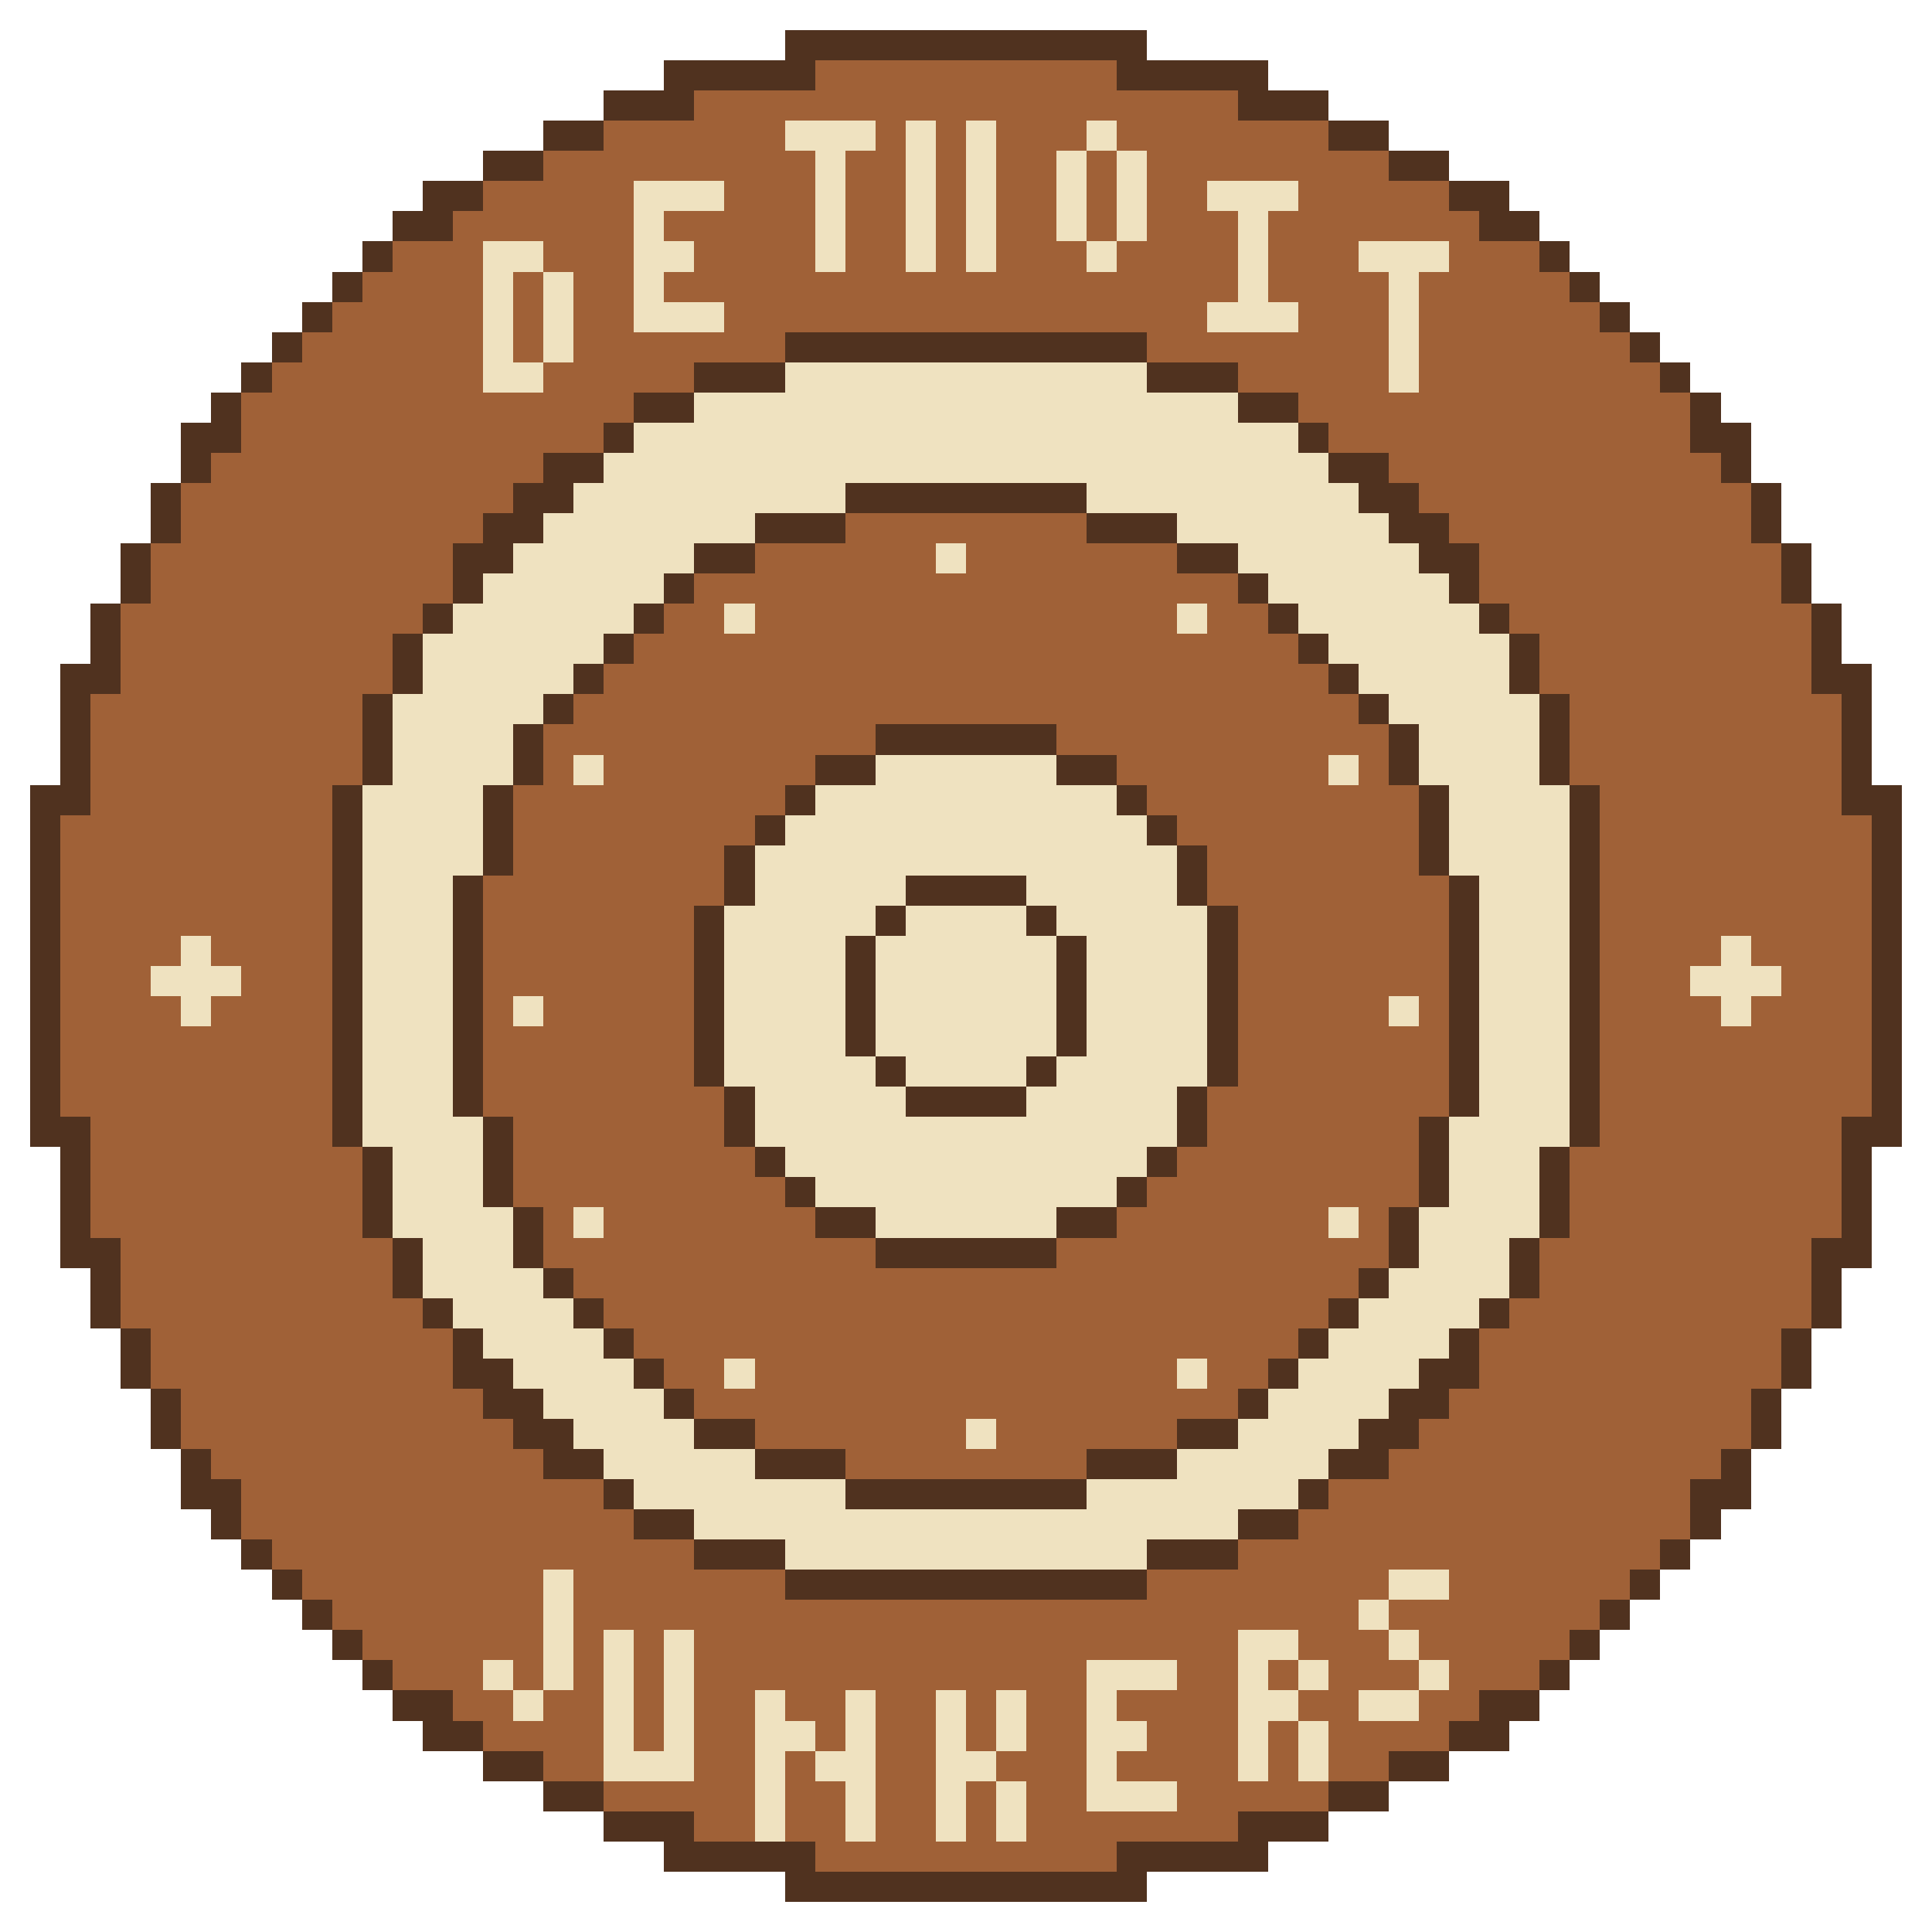
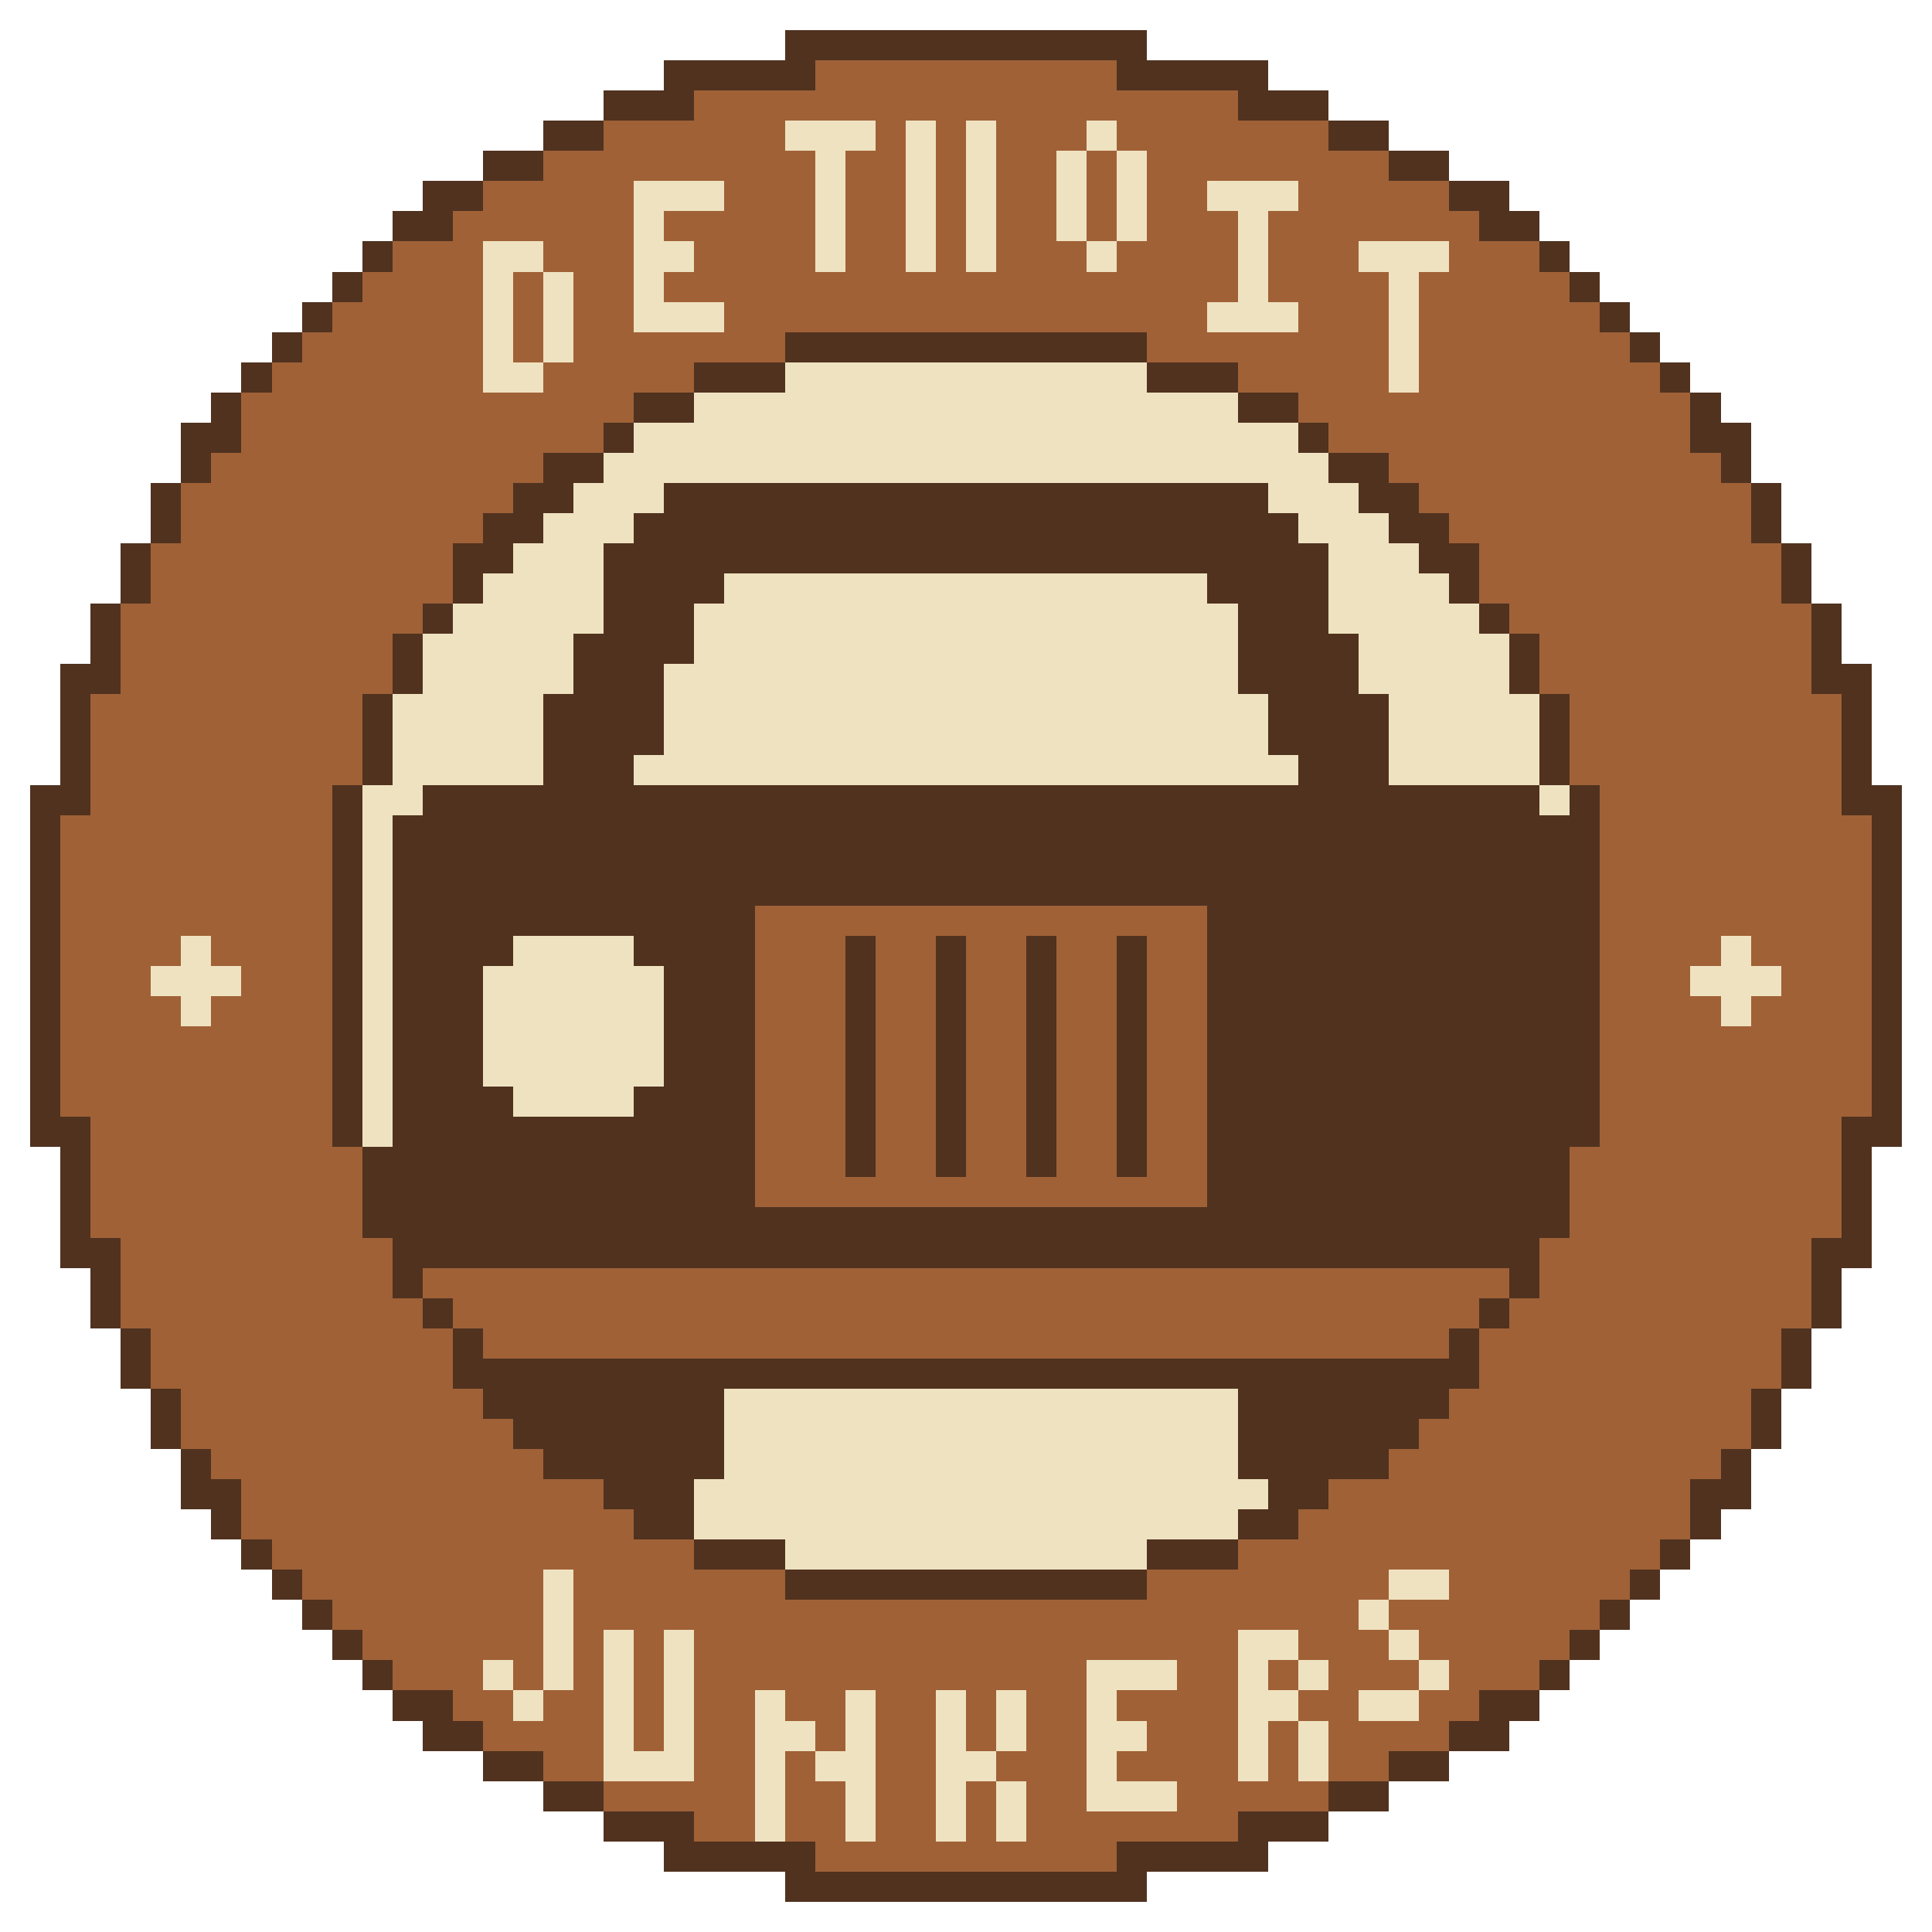
<svg xmlns="http://www.w3.org/2000/svg" viewBox="0 0 64 64" width="512" height="512" shape-rendering="crispEdges">
  <g id="logo-DET-retro">
-     <path fill="#50321f" d="M3 21h1v1h-1zM13 21h1v1h-1zM20 21h1v1h-1zM43 21h1v1h-1zM50 21h1v1h-1zM60 21h1v1h-1zM5 17h1v1h-1zM16 17h2v1h-2zM25 17h3v1h-3zM36 17h3v1h-3zM46 17h2v1h-2zM58 17h1v1h-1zM16 58h2v1h-2zM46 58h2v1h-2zM1 32h1v1h-1zM11 32h1v1h-1zM15 32h1v1h-1zM23 32h1v1h-1zM28 32h1v1h-1zM35 32h1v1h-1zM40 32h1v1h-1zM48 32h1v1h-1zM52 32h1v1h-1zM62 32h1v1h-1zM4 45h1v1h-1zM15 45h2v1h-2zM21 45h1v1h-1zM42 45h1v1h-1zM47 45h2v1h-2zM59 45h1v1h-1zM2 41h2v1h-2zM13 41h1v1h-1zM17 41h1v1h-1zM29 41h6v1h-6zM46 41h1v1h-1zM50 41h1v1h-1zM60 41h2v1h-2zM4 18h1v1h-1zM15 18h2v1h-2zM23 18h2v1h-2zM39 18h2v1h-2zM47 18h2v1h-2zM59 18h1v1h-1zM6 14h2v1h-2zM20 14h1v1h-1zM43 14h1v1h-1zM56 14h2v1h-2zM6 15h1v1h-1zM18 15h2v1h-2zM44 15h2v1h-2zM57 15h1v1h-1zM6 48h1v1h-1zM18 48h2v1h-2zM25 48h3v1h-3zM36 48h3v1h-3zM44 48h2v1h-2zM57 48h1v1h-1zM3 42h1v1h-1zM13 42h1v1h-1zM18 42h1v1h-1zM45 42h1v1h-1zM50 42h1v1h-1zM60 42h1v1h-1zM2 38h1v1h-1zM12 38h1v1h-1zM16 38h1v1h-1zM25 38h1v1h-1zM38 38h1v1h-1zM47 38h1v1h-1zM51 38h1v1h-1zM61 38h1v1h-1zM20 3h3v1h-3zM41 3h3v1h-3zM8 51h1v1h-1zM23 51h3v1h-3zM38 51h3v1h-3zM55 51h1v1h-1zM5 16h1v1h-1zM17 16h2v1h-2zM28 16h8v1h-8zM45 16h2v1h-2zM58 16h1v1h-1zM1 34h1v1h-1zM11 34h1v1h-1zM15 34h1v1h-1zM23 34h1v1h-1zM28 34h1v1h-1zM35 34h1v1h-1zM40 34h1v1h-1zM48 34h1v1h-1zM52 34h1v1h-1zM62 34h1v1h-1zM5 47h1v1h-1zM17 47h2v1h-2zM23 47h2v1h-2zM39 47h2v1h-2zM45 47h2v1h-2zM58 47h1v1h-1zM8 12h1v1h-1zM23 12h3v1h-3zM38 12h3v1h-3zM55 12h1v1h-1zM12 8h1v1h-1zM51 8h1v1h-1zM1 28h1v1h-1zM11 28h1v1h-1zM16 28h1v1h-1zM24 28h1v1h-1zM39 28h1v1h-1zM47 28h1v1h-1zM52 28h1v1h-1zM62 28h1v1h-1zM2 24h1v1h-1zM12 24h1v1h-1zM17 24h1v1h-1zM29 24h6v1h-6zM46 24h1v1h-1zM51 24h1v1h-1zM61 24h1v1h-1zM7 13h1v1h-1zM21 13h2v1h-2zM41 13h2v1h-2zM56 13h1v1h-1zM11 9h1v1h-1zM52 9h1v1h-1zM2 25h1v1h-1zM12 25h1v1h-1zM17 25h1v1h-1zM27 25h2v1h-2zM35 25h2v1h-2zM46 25h1v1h-1zM51 25h1v1h-1zM61 25h1v1h-1zM2 22h2v1h-2zM13 22h1v1h-1zM19 22h1v1h-1zM44 22h1v1h-1zM50 22h1v1h-1zM60 22h2v1h-2zM14 57h2v1h-2zM48 57h2v1h-2zM1 30h1v1h-1zM11 30h1v1h-1zM15 30h1v1h-1zM23 30h1v1h-1zM29 30h1v1h-1zM34 30h1v1h-1zM40 30h1v1h-1zM48 30h1v1h-1zM52 30h1v1h-1zM62 30h1v1h-1zM18 4h2v1h-2zM44 4h2v1h-2zM11 54h1v1h-1zM52 54h1v1h-1zM4 19h1v1h-1zM15 19h1v1h-1zM22 19h1v1h-1zM41 19h1v1h-1zM48 19h1v1h-1zM59 19h1v1h-1zM9 11h1v1h-1zM26 11h12v1h-12zM54 11h1v1h-1zM1 31h1v1h-1zM11 31h1v1h-1zM15 31h1v1h-1zM23 31h1v1h-1zM28 31h1v1h-1zM35 31h1v1h-1zM40 31h1v1h-1zM48 31h1v1h-1zM52 31h1v1h-1zM62 31h1v1h-1zM1 27h1v1h-1zM11 27h1v1h-1zM16 27h1v1h-1zM25 27h1v1h-1zM38 27h1v1h-1zM47 27h1v1h-1zM52 27h1v1h-1zM62 27h1v1h-1zM16 5h2v1h-2zM46 5h2v1h-2zM12 55h1v1h-1zM51 55h1v1h-1zM20 60h3v1h-3zM41 60h3v1h-3zM1 37h2v1h-2zM11 37h1v1h-1zM16 37h1v1h-1zM24 37h1v1h-1zM39 37h1v1h-1zM47 37h1v1h-1zM52 37h1v1h-1zM61 37h2v1h-2zM13 7h2v1h-2zM49 7h2v1h-2zM22 61h5v1h-5zM37 61h5v1h-5zM4 44h1v1h-1zM15 44h1v1h-1zM20 44h1v1h-1zM43 44h1v1h-1zM48 44h1v1h-1zM59 44h1v1h-1zM1 35h1v1h-1zM11 35h1v1h-1zM15 35h1v1h-1zM23 35h1v1h-1zM29 35h1v1h-1zM34 35h1v1h-1zM40 35h1v1h-1zM48 35h1v1h-1zM52 35h1v1h-1zM62 35h1v1h-1zM2 40h1v1h-1zM12 40h1v1h-1zM17 40h1v1h-1zM27 40h2v1h-2zM35 40h2v1h-2zM46 40h1v1h-1zM51 40h1v1h-1zM61 40h1v1h-1zM14 6h2v1h-2zM48 6h2v1h-2zM7 50h1v1h-1zM21 50h2v1h-2zM41 50h2v1h-2zM56 50h1v1h-1zM26 1h12v1h-12zM10 53h1v1h-1zM53 53h1v1h-1zM1 29h1v1h-1zM11 29h1v1h-1zM15 29h1v1h-1zM24 29h1v1h-1zM30 29h4v1h-4zM39 29h1v1h-1zM48 29h1v1h-1zM52 29h1v1h-1zM62 29h1v1h-1zM22 2h5v1h-5zM37 2h5v1h-5zM5 46h1v1h-1zM16 46h2v1h-2zM22 46h1v1h-1zM41 46h1v1h-1zM46 46h2v1h-2zM58 46h1v1h-1zM3 43h1v1h-1zM14 43h1v1h-1zM19 43h1v1h-1zM44 43h1v1h-1zM49 43h1v1h-1zM60 43h1v1h-1zM18 59h2v1h-2zM44 59h2v1h-2zM3 20h1v1h-1zM14 20h1v1h-1zM21 20h1v1h-1zM42 20h1v1h-1zM49 20h1v1h-1zM60 20h1v1h-1zM13 56h2v1h-2zM49 56h2v1h-2zM1 36h1v1h-1zM11 36h1v1h-1zM15 36h1v1h-1zM24 36h1v1h-1zM30 36h4v1h-4zM39 36h1v1h-1zM48 36h1v1h-1zM52 36h1v1h-1zM62 36h1v1h-1zM1 33h1v1h-1zM11 33h1v1h-1zM15 33h1v1h-1zM23 33h1v1h-1zM28 33h1v1h-1zM35 33h1v1h-1zM40 33h1v1h-1zM48 33h1v1h-1zM52 33h1v1h-1zM62 33h1v1h-1zM2 39h1v1h-1zM12 39h1v1h-1zM16 39h1v1h-1zM26 39h1v1h-1zM37 39h1v1h-1zM47 39h1v1h-1zM51 39h1v1h-1zM61 39h1v1h-1zM6 49h2v1h-2zM20 49h1v1h-1zM28 49h8v1h-8zM43 49h1v1h-1zM56 49h2v1h-2zM10 10h1v1h-1zM53 10h1v1h-1zM9 52h1v1h-1zM26 52h12v1h-12zM54 52h1v1h-1zM1 26h2v1h-2zM11 26h1v1h-1zM16 26h1v1h-1zM26 26h1v1h-1zM37 26h1v1h-1zM47 26h1v1h-1zM52 26h1v1h-1zM61 26h2v1h-2zM2 23h1v1h-1zM12 23h1v1h-1zM18 23h1v1h-1zM45 23h1v1h-1zM51 23h1v1h-1zM61 23h1v1h-1zM26 62h12v1h-12z" />
-     <path fill="#a06137" d="M4 21h9v1h-9zM21 21h22v1h-22zM51 21h9v1h-9zM6 17h10v1h-10zM28 17h8v1h-8zM48 17h10v1h-10zM18 58h2v1h-2zM23 58h2v1h-2zM26 58h1v1h-1zM29 58h2v1h-2zM33 58h3v1h-3zM37 58h4v1h-4zM42 58h1v1h-1zM44 58h2v1h-2zM2 32h3v1h-3zM8 32h3v1h-3zM16 32h7v1h-7zM41 32h7v1h-7zM53 32h3v1h-3zM59 32h3v1h-3zM5 45h10v1h-10zM22 45h2v1h-2zM25 45h14v1h-14zM40 45h2v1h-2zM49 45h10v1h-10zM4 41h9v1h-9zM18 41h11v1h-11zM35 41h11v1h-11zM51 41h9v1h-9zM5 18h10v1h-10zM25 18h6v1h-6zM32 18h7v1h-7zM49 18h10v1h-10zM8 14h12v1h-12zM44 14h12v1h-12zM7 15h11v1h-11zM46 15h11v1h-11zM7 48h11v1h-11zM28 48h8v1h-8zM46 48h11v1h-11zM4 42h9v1h-9zM19 42h26v1h-26zM51 42h9v1h-9zM3 38h9v1h-9zM17 38h8v1h-8zM39 38h8v1h-8zM52 38h9v1h-9zM23 3h18v1h-18zM9 51h14v1h-14zM41 51h14v1h-14zM6 16h11v1h-11zM47 16h11v1h-11zM2 34h9v1h-9zM16 34h7v1h-7zM41 34h7v1h-7zM53 34h9v1h-9zM6 47h11v1h-11zM25 47h7v1h-7zM33 47h6v1h-6zM47 47h11v1h-11zM9 12h7v1h-7zM18 12h5v1h-5zM41 12h5v1h-5zM47 12h8v1h-8zM13 8h3v1h-3zM18 8h3v1h-3zM23 8h4v1h-4zM28 8h2v1h-2zM31 8h1v1h-1zM33 8h3v1h-3zM37 8h4v1h-4zM42 8h3v1h-3zM48 8h3v1h-3zM2 28h9v1h-9zM17 28h7v1h-7zM40 28h7v1h-7zM53 28h9v1h-9zM3 24h9v1h-9zM18 24h11v1h-11zM35 24h11v1h-11zM52 24h9v1h-9zM8 13h13v1h-13zM43 13h13v1h-13zM12 9h4v1h-4zM17 9h1v1h-1zM19 9h2v1h-2zM22 9h19v1h-19zM42 9h4v1h-4zM47 9h5v1h-5zM3 25h9v1h-9zM18 25h1v1h-1zM20 25h7v1h-7zM37 25h7v1h-7zM45 25h1v1h-1zM52 25h9v1h-9zM4 22h9v1h-9zM20 22h24v1h-24zM51 22h9v1h-9zM16 57h4v1h-4zM21 57h1v1h-1zM23 57h2v1h-2zM27 57h1v1h-1zM29 57h2v1h-2zM32 57h1v1h-1zM34 57h2v1h-2zM38 57h3v1h-3zM42 57h1v1h-1zM44 57h4v1h-4zM2 30h9v1h-9zM16 30h7v1h-7zM41 30h7v1h-7zM53 30h9v1h-9zM20 4h6v1h-6zM29 4h1v1h-1zM31 4h1v1h-1zM33 4h3v1h-3zM37 4h7v1h-7zM12 54h6v1h-6zM19 54h1v1h-1zM21 54h1v1h-1zM23 54h18v1h-18zM43 54h3v1h-3zM47 54h5v1h-5zM5 19h10v1h-10zM23 19h18v1h-18zM49 19h10v1h-10zM10 11h6v1h-6zM17 11h1v1h-1zM19 11h7v1h-7zM38 11h8v1h-8zM47 11h7v1h-7zM2 31h4v1h-4zM7 31h4v1h-4zM16 31h7v1h-7zM41 31h7v1h-7zM53 31h4v1h-4zM58 31h4v1h-4zM2 27h9v1h-9zM17 27h8v1h-8zM39 27h8v1h-8zM53 27h9v1h-9zM18 5h9v1h-9zM28 5h2v1h-2zM31 5h1v1h-1zM33 5h2v1h-2zM36 5h1v1h-1zM38 5h8v1h-8zM13 55h3v1h-3zM17 55h1v1h-1zM19 55h1v1h-1zM21 55h1v1h-1zM23 55h13v1h-13zM39 55h2v1h-2zM42 55h1v1h-1zM44 55h3v1h-3zM48 55h3v1h-3zM23 60h2v1h-2zM26 60h2v1h-2zM29 60h2v1h-2zM32 60h1v1h-1zM34 60h7v1h-7zM3 37h8v1h-8zM17 37h7v1h-7zM40 37h7v1h-7zM53 37h8v1h-8zM15 7h6v1h-6zM22 7h5v1h-5zM28 7h2v1h-2zM31 7h1v1h-1zM33 7h2v1h-2zM36 7h1v1h-1zM38 7h3v1h-3zM42 7h7v1h-7zM27 61h10v1h-10zM5 44h10v1h-10zM21 44h22v1h-22zM49 44h10v1h-10zM2 35h9v1h-9zM16 35h7v1h-7zM41 35h7v1h-7zM53 35h9v1h-9zM3 40h9v1h-9zM18 40h1v1h-1zM20 40h7v1h-7zM37 40h7v1h-7zM45 40h1v1h-1zM52 40h9v1h-9zM16 6h5v1h-5zM24 6h3v1h-3zM28 6h2v1h-2zM31 6h1v1h-1zM33 6h2v1h-2zM36 6h1v1h-1zM38 6h2v1h-2zM43 6h5v1h-5zM8 50h13v1h-13zM43 50h13v1h-13zM11 53h7v1h-7zM19 53h26v1h-26zM46 53h7v1h-7zM2 29h9v1h-9zM16 29h8v1h-8zM40 29h8v1h-8zM53 29h9v1h-9zM27 2h10v1h-10zM6 46h10v1h-10zM23 46h18v1h-18zM48 46h10v1h-10zM4 43h10v1h-10zM20 43h24v1h-24zM50 43h10v1h-10zM20 59h5v1h-5zM26 59h2v1h-2zM29 59h2v1h-2zM32 59h1v1h-1zM34 59h2v1h-2zM39 59h5v1h-5zM4 20h10v1h-10zM22 20h2v1h-2zM25 20h14v1h-14zM40 20h2v1h-2zM50 20h10v1h-10zM15 56h2v1h-2zM18 56h2v1h-2zM21 56h1v1h-1zM23 56h2v1h-2zM26 56h2v1h-2zM29 56h2v1h-2zM32 56h1v1h-1zM34 56h2v1h-2zM37 56h4v1h-4zM43 56h2v1h-2zM47 56h2v1h-2zM2 36h9v1h-9zM16 36h8v1h-8zM40 36h8v1h-8zM53 36h9v1h-9zM2 33h4v1h-4zM7 33h4v1h-4zM16 33h1v1h-1zM18 33h5v1h-5zM41 33h5v1h-5zM47 33h1v1h-1zM53 33h4v1h-4zM58 33h4v1h-4zM3 39h9v1h-9zM17 39h9v1h-9zM38 39h9v1h-9zM52 39h9v1h-9zM8 49h12v1h-12zM44 49h12v1h-12zM11 10h5v1h-5zM17 10h1v1h-1zM19 10h2v1h-2zM24 10h16v1h-16zM43 10h3v1h-3zM47 10h6v1h-6zM10 52h8v1h-8zM19 52h7v1h-7zM38 52h8v1h-8zM48 52h6v1h-6zM3 26h8v1h-8zM17 26h9v1h-9zM38 26h9v1h-9zM53 26h8v1h-8zM3 23h9v1h-9zM19 23h26v1h-26zM52 23h9v1h-9z" />
-     <path fill="#efe2c0" d="M14 21h6v1h-6zM44 21h6v1h-6zM18 17h7v1h-7zM39 17h7v1h-7zM20 58h3v1h-3zM25 58h1v1h-1zM27 58h2v1h-2zM31 58h2v1h-2zM36 58h1v1h-1zM41 58h1v1h-1zM43 58h1v1h-1zM5 32h3v1h-3zM12 32h3v1h-3zM24 32h4v1h-4zM29 32h6v1h-6zM36 32h4v1h-4zM49 32h3v1h-3zM56 32h3v1h-3zM17 45h4v1h-4zM24 45h1v1h-1zM39 45h1v1h-1zM43 45h4v1h-4zM14 41h3v1h-3zM47 41h3v1h-3zM17 18h6v1h-6zM31 18h1v1h-1zM41 18h6v1h-6zM21 14h22v1h-22zM20 15h24v1h-24zM20 48h5v1h-5zM39 48h5v1h-5zM14 42h4v1h-4zM46 42h4v1h-4zM13 38h3v1h-3zM26 38h12v1h-12zM48 38h3v1h-3zM26 51h12v1h-12zM19 16h9v1h-9zM36 16h9v1h-9zM12 34h3v1h-3zM24 34h4v1h-4zM29 34h6v1h-6zM36 34h4v1h-4zM49 34h3v1h-3zM19 47h4v1h-4zM32 47h1v1h-1zM41 47h4v1h-4zM16 12h2v1h-2zM26 12h12v1h-12zM46 12h1v1h-1zM16 8h2v1h-2zM21 8h2v1h-2zM27 8h1v1h-1zM30 8h1v1h-1zM32 8h1v1h-1zM36 8h1v1h-1zM41 8h1v1h-1zM45 8h3v1h-3zM12 28h4v1h-4zM25 28h14v1h-14zM48 28h4v1h-4zM13 24h4v1h-4zM47 24h4v1h-4zM23 13h18v1h-18zM16 9h1v1h-1zM18 9h1v1h-1zM21 9h1v1h-1zM41 9h1v1h-1zM46 9h1v1h-1zM13 25h4v1h-4zM19 25h1v1h-1zM29 25h6v1h-6zM44 25h1v1h-1zM47 25h4v1h-4zM14 22h5v1h-5zM45 22h5v1h-5zM20 57h1v1h-1zM22 57h1v1h-1zM25 57h2v1h-2zM28 57h1v1h-1zM31 57h1v1h-1zM33 57h1v1h-1zM36 57h2v1h-2zM41 57h1v1h-1zM43 57h1v1h-1zM12 30h3v1h-3zM24 30h5v1h-5zM30 30h4v1h-4zM35 30h5v1h-5zM49 30h3v1h-3zM26 4h3v1h-3zM30 4h1v1h-1zM32 4h1v1h-1zM36 4h1v1h-1zM18 54h1v1h-1zM20 54h1v1h-1zM22 54h1v1h-1zM41 54h2v1h-2zM46 54h1v1h-1zM16 19h6v1h-6zM42 19h6v1h-6zM16 11h1v1h-1zM18 11h1v1h-1zM46 11h1v1h-1zM6 31h1v1h-1zM12 31h3v1h-3zM24 31h4v1h-4zM29 31h6v1h-6zM36 31h4v1h-4zM49 31h3v1h-3zM57 31h1v1h-1zM12 27h4v1h-4zM26 27h12v1h-12zM48 27h4v1h-4zM27 5h1v1h-1zM30 5h1v1h-1zM32 5h1v1h-1zM35 5h1v1h-1zM37 5h1v1h-1zM16 55h1v1h-1zM18 55h1v1h-1zM20 55h1v1h-1zM22 55h1v1h-1zM36 55h3v1h-3zM41 55h1v1h-1zM43 55h1v1h-1zM47 55h1v1h-1zM25 60h1v1h-1zM28 60h1v1h-1zM31 60h1v1h-1zM33 60h1v1h-1zM12 37h4v1h-4zM25 37h14v1h-14zM48 37h4v1h-4zM21 7h1v1h-1zM27 7h1v1h-1zM30 7h1v1h-1zM32 7h1v1h-1zM35 7h1v1h-1zM37 7h1v1h-1zM41 7h1v1h-1zM16 44h4v1h-4zM44 44h4v1h-4zM12 35h3v1h-3zM24 35h5v1h-5zM30 35h4v1h-4zM35 35h5v1h-5zM49 35h3v1h-3zM13 40h4v1h-4zM19 40h1v1h-1zM29 40h6v1h-6zM44 40h1v1h-1zM47 40h4v1h-4zM21 6h3v1h-3zM27 6h1v1h-1zM30 6h1v1h-1zM32 6h1v1h-1zM35 6h1v1h-1zM37 6h1v1h-1zM40 6h3v1h-3zM23 50h18v1h-18zM18 53h1v1h-1zM45 53h1v1h-1zM12 29h3v1h-3zM25 29h5v1h-5zM34 29h5v1h-5zM49 29h3v1h-3zM18 46h4v1h-4zM42 46h4v1h-4zM15 43h4v1h-4zM45 43h4v1h-4zM25 59h1v1h-1zM28 59h1v1h-1zM31 59h1v1h-1zM33 59h1v1h-1zM36 59h3v1h-3zM15 20h6v1h-6zM24 20h1v1h-1zM39 20h1v1h-1zM43 20h6v1h-6zM17 56h1v1h-1zM20 56h1v1h-1zM22 56h1v1h-1zM25 56h1v1h-1zM28 56h1v1h-1zM31 56h1v1h-1zM33 56h1v1h-1zM36 56h1v1h-1zM41 56h2v1h-2zM45 56h2v1h-2zM12 36h3v1h-3zM25 36h5v1h-5zM34 36h5v1h-5zM49 36h3v1h-3zM6 33h1v1h-1zM12 33h3v1h-3zM17 33h1v1h-1zM24 33h4v1h-4zM29 33h6v1h-6zM36 33h4v1h-4zM46 33h1v1h-1zM49 33h3v1h-3zM57 33h1v1h-1zM13 39h3v1h-3zM27 39h10v1h-10zM48 39h3v1h-3zM21 49h7v1h-7zM36 49h7v1h-7zM16 10h1v1h-1zM18 10h1v1h-1zM21 10h3v1h-3zM40 10h3v1h-3zM46 10h1v1h-1zM18 52h1v1h-1zM46 52h2v1h-2zM12 26h4v1h-4zM27 26h10v1h-10zM48 26h4v1h-4zM13 23h5v1h-5zM46 23h5v1h-5z" />
+     <path fill="#50321f" d="M3 21h1v1h-1zM13 21h1v1h-1zM19 21h4v1h-4zM41 21h4v1h-4zM50 21h1v1h-1zM60 21h1v1h-1zM5 17h1v1h-1zM16 17h2v1h-2zM21 17h22v1h-22zM46 17h2v1h-2zM58 17h1v1h-1zM16 58h2v1h-2zM46 58h2v1h-2zM1 32h1v1h-1zM11 32h1v1h-1zM13 32h3v1h-3zM22 32h3v1h-3zM28 32h1v1h-1zM31 32h1v1h-1zM34 32h1v1h-1zM37 32h1v1h-1zM40 32h13v1h-13zM62 32h1v1h-1zM4 45h1v1h-1zM15 45h34v1h-34zM59 45h1v1h-1zM2 41h2v1h-2zM13 41h38v1h-38zM60 41h2v1h-2zM4 18h1v1h-1zM15 18h2v1h-2zM20 18h24v1h-24zM47 18h2v1h-2zM59 18h1v1h-1zM6 14h2v1h-2zM20 14h1v1h-1zM43 14h1v1h-1zM56 14h2v1h-2zM6 15h1v1h-1zM18 15h2v1h-2zM44 15h2v1h-2zM57 15h1v1h-1zM6 48h1v1h-1zM18 48h6v1h-6zM41 48h5v1h-5zM57 48h1v1h-1zM3 42h1v1h-1zM13 42h1v1h-1zM50 42h1v1h-1zM60 42h1v1h-1zM2 38h1v1h-1zM12 38h13v1h-13zM28 38h1v1h-1zM31 38h1v1h-1zM34 38h1v1h-1zM37 38h1v1h-1zM40 38h12v1h-12zM61 38h1v1h-1zM20 3h3v1h-3zM41 3h3v1h-3zM8 51h1v1h-1zM23 51h3v1h-3zM38 51h3v1h-3zM55 51h1v1h-1zM5 16h1v1h-1zM17 16h2v1h-2zM22 16h20v1h-20zM45 16h2v1h-2zM58 16h1v1h-1zM1 34h1v1h-1zM11 34h1v1h-1zM13 34h3v1h-3zM22 34h3v1h-3zM28 34h1v1h-1zM31 34h1v1h-1zM34 34h1v1h-1zM37 34h1v1h-1zM40 34h13v1h-13zM62 34h1v1h-1zM5 47h1v1h-1zM17 47h7v1h-7zM41 47h6v1h-6zM58 47h1v1h-1zM8 12h1v1h-1zM23 12h3v1h-3zM38 12h3v1h-3zM55 12h1v1h-1zM12 8h1v1h-1zM51 8h1v1h-1zM1 28h1v1h-1zM11 28h1v1h-1zM13 28h40v1h-40zM62 28h1v1h-1zM2 24h1v1h-1zM12 24h1v1h-1zM18 24h4v1h-4zM42 24h4v1h-4zM51 24h1v1h-1zM61 24h1v1h-1zM7 13h1v1h-1zM21 13h2v1h-2zM41 13h2v1h-2zM56 13h1v1h-1zM11 9h1v1h-1zM52 9h1v1h-1zM2 25h1v1h-1zM12 25h1v1h-1zM18 25h3v1h-3zM43 25h3v1h-3zM51 25h1v1h-1zM61 25h1v1h-1zM2 22h2v1h-2zM13 22h1v1h-1zM19 22h3v1h-3zM41 22h4v1h-4zM50 22h1v1h-1zM60 22h2v1h-2zM14 57h2v1h-2zM48 57h2v1h-2zM1 30h1v1h-1zM11 30h1v1h-1zM13 30h12v1h-12zM40 30h13v1h-13zM62 30h1v1h-1zM18 4h2v1h-2zM44 4h2v1h-2zM11 54h1v1h-1zM52 54h1v1h-1zM4 19h1v1h-1zM15 19h1v1h-1zM20 19h4v1h-4zM40 19h4v1h-4zM48 19h1v1h-1zM59 19h1v1h-1zM9 11h1v1h-1zM26 11h12v1h-12zM54 11h1v1h-1zM1 31h1v1h-1zM11 31h1v1h-1zM13 31h4v1h-4zM21 31h4v1h-4zM28 31h1v1h-1zM31 31h1v1h-1zM34 31h1v1h-1zM37 31h1v1h-1zM40 31h13v1h-13zM62 31h1v1h-1zM1 27h1v1h-1zM11 27h1v1h-1zM13 27h40v1h-40zM62 27h1v1h-1zM16 5h2v1h-2zM46 5h2v1h-2zM12 55h1v1h-1zM51 55h1v1h-1zM20 60h3v1h-3zM41 60h3v1h-3zM1 37h2v1h-2zM11 37h1v1h-1zM13 37h12v1h-12zM28 37h1v1h-1zM31 37h1v1h-1zM34 37h1v1h-1zM37 37h1v1h-1zM40 37h13v1h-13zM61 37h2v1h-2zM13 7h2v1h-2zM49 7h2v1h-2zM22 61h5v1h-5zM37 61h5v1h-5zM4 44h1v1h-1zM15 44h1v1h-1zM48 44h1v1h-1zM59 44h1v1h-1zM1 35h1v1h-1zM11 35h1v1h-1zM13 35h3v1h-3zM22 35h3v1h-3zM28 35h1v1h-1zM31 35h1v1h-1zM34 35h1v1h-1zM37 35h1v1h-1zM40 35h13v1h-13zM62 35h1v1h-1zM2 40h1v1h-1zM12 40h40v1h-40zM61 40h1v1h-1zM14 6h2v1h-2zM48 6h2v1h-2zM7 50h1v1h-1zM21 50h2v1h-2zM41 50h2v1h-2zM56 50h1v1h-1zM26 1h12v1h-12zM10 53h1v1h-1zM53 53h1v1h-1zM1 29h1v1h-1zM11 29h1v1h-1zM13 29h40v1h-40zM62 29h1v1h-1zM22 2h5v1h-5zM37 2h5v1h-5zM5 46h1v1h-1zM16 46h8v1h-8zM41 46h7v1h-7zM58 46h1v1h-1zM3 43h1v1h-1zM14 43h1v1h-1zM49 43h1v1h-1zM60 43h1v1h-1zM18 59h2v1h-2zM44 59h2v1h-2zM3 20h1v1h-1zM14 20h1v1h-1zM20 20h3v1h-3zM41 20h3v1h-3zM49 20h1v1h-1zM60 20h1v1h-1zM13 56h2v1h-2zM49 56h2v1h-2zM1 36h1v1h-1zM11 36h1v1h-1zM13 36h4v1h-4zM21 36h4v1h-4zM28 36h1v1h-1zM31 36h1v1h-1zM34 36h1v1h-1zM37 36h1v1h-1zM40 36h13v1h-13zM62 36h1v1h-1zM1 33h1v1h-1zM11 33h1v1h-1zM13 33h3v1h-3zM22 33h3v1h-3zM28 33h1v1h-1zM31 33h1v1h-1zM34 33h1v1h-1zM37 33h1v1h-1zM40 33h13v1h-13zM62 33h1v1h-1zM2 39h1v1h-1zM12 39h13v1h-13zM40 39h12v1h-12zM61 39h1v1h-1zM6 49h2v1h-2zM20 49h3v1h-3zM42 49h2v1h-2zM56 49h2v1h-2zM10 10h1v1h-1zM53 10h1v1h-1zM9 52h1v1h-1zM26 52h12v1h-12zM54 52h1v1h-1zM1 26h2v1h-2zM11 26h1v1h-1zM14 26h37v1h-37zM52 26h1v1h-1zM61 26h2v1h-2zM2 23h1v1h-1zM12 23h1v1h-1zM18 23h4v1h-4zM42 23h4v1h-4zM51 23h1v1h-1zM61 23h1v1h-1zM26 62h12v1h-12z" />
+     <path fill="#a06137" d="M4 21h9v1h-9zM51 21h9v1h-9zM6 17h10v1h-10zM48 17h10v1h-10zM18 58h2v1h-2zM23 58h2v1h-2zM26 58h1v1h-1zM29 58h2v1h-2zM33 58h3v1h-3zM37 58h4v1h-4zM42 58h1v1h-1zM44 58h2v1h-2zM2 32h3v1h-3zM8 32h3v1h-3zM25 32h3v1h-3zM29 32h2v1h-2zM32 32h2v1h-2zM35 32h2v1h-2zM38 32h2v1h-2zM53 32h3v1h-3zM59 32h3v1h-3zM5 45h10v1h-10zM49 45h10v1h-10zM4 41h9v1h-9zM51 41h9v1h-9zM5 18h10v1h-10zM49 18h10v1h-10zM8 14h12v1h-12zM44 14h12v1h-12zM7 15h11v1h-11zM46 15h11v1h-11zM7 48h11v1h-11zM46 48h11v1h-11zM4 42h9v1h-9zM14 42h36v1h-36zM51 42h9v1h-9zM3 38h9v1h-9zM25 38h3v1h-3zM29 38h2v1h-2zM32 38h2v1h-2zM35 38h2v1h-2zM38 38h2v1h-2zM52 38h9v1h-9zM23 3h18v1h-18zM9 51h14v1h-14zM41 51h14v1h-14zM6 16h11v1h-11zM47 16h11v1h-11zM2 34h9v1h-9zM25 34h3v1h-3zM29 34h2v1h-2zM32 34h2v1h-2zM35 34h2v1h-2zM38 34h2v1h-2zM53 34h9v1h-9zM6 47h11v1h-11zM47 47h11v1h-11zM9 12h7v1h-7zM18 12h5v1h-5zM41 12h5v1h-5zM47 12h8v1h-8zM13 8h3v1h-3zM18 8h3v1h-3zM23 8h4v1h-4zM28 8h2v1h-2zM31 8h1v1h-1zM33 8h3v1h-3zM37 8h4v1h-4zM42 8h3v1h-3zM48 8h3v1h-3zM2 28h9v1h-9zM53 28h9v1h-9zM3 24h9v1h-9zM52 24h9v1h-9zM8 13h13v1h-13zM43 13h13v1h-13zM12 9h4v1h-4zM17 9h1v1h-1zM19 9h2v1h-2zM22 9h19v1h-19zM42 9h4v1h-4zM47 9h5v1h-5zM3 25h9v1h-9zM52 25h9v1h-9zM4 22h9v1h-9zM51 22h9v1h-9zM16 57h4v1h-4zM21 57h1v1h-1zM23 57h2v1h-2zM27 57h1v1h-1zM29 57h2v1h-2zM32 57h1v1h-1zM34 57h2v1h-2zM38 57h3v1h-3zM42 57h1v1h-1zM44 57h4v1h-4zM2 30h9v1h-9zM25 30h15v1h-15zM53 30h9v1h-9zM20 4h6v1h-6zM29 4h1v1h-1zM31 4h1v1h-1zM33 4h3v1h-3zM37 4h7v1h-7zM12 54h6v1h-6zM19 54h1v1h-1zM21 54h1v1h-1zM23 54h18v1h-18zM43 54h3v1h-3zM47 54h5v1h-5zM5 19h10v1h-10zM49 19h10v1h-10zM10 11h6v1h-6zM17 11h1v1h-1zM19 11h7v1h-7zM38 11h8v1h-8zM47 11h7v1h-7zM2 31h4v1h-4zM7 31h4v1h-4zM25 31h3v1h-3zM29 31h2v1h-2zM32 31h2v1h-2zM35 31h2v1h-2zM38 31h2v1h-2zM53 31h4v1h-4zM58 31h4v1h-4zM2 27h9v1h-9zM53 27h9v1h-9zM18 5h9v1h-9zM28 5h2v1h-2zM31 5h1v1h-1zM33 5h2v1h-2zM36 5h1v1h-1zM38 5h8v1h-8zM13 55h3v1h-3zM17 55h1v1h-1zM19 55h1v1h-1zM21 55h1v1h-1zM23 55h13v1h-13zM39 55h2v1h-2zM42 55h1v1h-1zM44 55h3v1h-3zM48 55h3v1h-3zM23 60h2v1h-2zM26 60h2v1h-2zM29 60h2v1h-2zM32 60h1v1h-1zM34 60h7v1h-7zM3 37h8v1h-8zM25 37h3v1h-3zM29 37h2v1h-2zM32 37h2v1h-2zM35 37h2v1h-2zM38 37h2v1h-2zM53 37h8v1h-8zM15 7h6v1h-6zM22 7h5v1h-5zM28 7h2v1h-2zM31 7h1v1h-1zM33 7h2v1h-2zM36 7h1v1h-1zM38 7h3v1h-3zM42 7h7v1h-7zM27 61h10v1h-10zM5 44h10v1h-10zM16 44h32v1h-32zM49 44h10v1h-10zM2 35h9v1h-9zM25 35h3v1h-3zM29 35h2v1h-2zM32 35h2v1h-2zM35 35h2v1h-2zM38 35h2v1h-2zM53 35h9v1h-9zM3 40h9v1h-9zM52 40h9v1h-9zM16 6h5v1h-5zM24 6h3v1h-3zM28 6h2v1h-2zM31 6h1v1h-1zM33 6h2v1h-2zM36 6h1v1h-1zM38 6h2v1h-2zM43 6h5v1h-5zM8 50h13v1h-13zM43 50h13v1h-13zM11 53h7v1h-7zM19 53h26v1h-26zM46 53h7v1h-7zM2 29h9v1h-9zM53 29h9v1h-9zM27 2h10v1h-10zM6 46h10v1h-10zM48 46h10v1h-10zM4 43h10v1h-10zM15 43h34v1h-34zM50 43h10v1h-10zM20 59h5v1h-5zM26 59h2v1h-2zM29 59h2v1h-2zM32 59h1v1h-1zM34 59h2v1h-2zM39 59h5v1h-5zM4 20h10v1h-10zM50 20h10v1h-10zM15 56h2v1h-2zM18 56h2v1h-2zM21 56h1v1h-1zM23 56h2v1h-2zM26 56h2v1h-2zM29 56h2v1h-2zM32 56h1v1h-1zM34 56h2v1h-2zM37 56h4v1h-4zM43 56h2v1h-2zM47 56h2v1h-2zM2 36h9v1h-9zM25 36h3v1h-3zM29 36h2v1h-2zM32 36h2v1h-2zM35 36h2v1h-2zM38 36h2v1h-2zM53 36h9v1h-9zM2 33h4v1h-4zM7 33h4v1h-4zM25 33h3v1h-3zM29 33h2v1h-2zM32 33h2v1h-2zM35 33h2v1h-2zM38 33h2v1h-2zM53 33h4v1h-4zM58 33h4v1h-4zM3 39h9v1h-9zM25 39h15v1h-15zM52 39h9v1h-9zM8 49h12v1h-12zM44 49h12v1h-12zM11 10h5v1h-5zM17 10h1v1h-1zM19 10h2v1h-2zM24 10h16v1h-16zM43 10h3v1h-3zM47 10h6v1h-6zM10 52h8v1h-8zM19 52h7v1h-7zM38 52h8v1h-8zM48 52h6v1h-6zM3 26h8v1h-8zM53 26h8v1h-8zM3 23h9v1h-9zM52 23h9v1h-9z" />
+     <path fill="#efe2c0" d="M14 21h5v1h-5zM23 21h18v1h-18zM45 21h5v1h-5zM18 17h3v1h-3zM43 17h3v1h-3zM20 58h3v1h-3zM25 58h1v1h-1zM27 58h2v1h-2zM31 58h2v1h-2zM36 58h1v1h-1zM41 58h1v1h-1zM43 58h1v1h-1zM5 32h3v1h-3zM12 32h1v1h-1zM16 32h6v1h-6zM56 32h3v1h-3zM17 18h3v1h-3zM44 18h3v1h-3zM21 14h22v1h-22zM20 15h24v1h-24zM24 48h17v1h-17zM26 51h12v1h-12zM19 16h3v1h-3zM42 16h3v1h-3zM12 34h1v1h-1zM16 34h6v1h-6zM24 47h17v1h-17zM16 12h2v1h-2zM26 12h12v1h-12zM46 12h1v1h-1zM16 8h2v1h-2zM21 8h2v1h-2zM27 8h1v1h-1zM30 8h1v1h-1zM32 8h1v1h-1zM36 8h1v1h-1zM41 8h1v1h-1zM45 8h3v1h-3zM12 28h1v1h-1zM13 24h5v1h-5zM22 24h20v1h-20zM46 24h5v1h-5zM23 13h18v1h-18zM16 9h1v1h-1zM18 9h1v1h-1zM21 9h1v1h-1zM41 9h1v1h-1zM46 9h1v1h-1zM13 25h5v1h-5zM21 25h22v1h-22zM46 25h5v1h-5zM14 22h5v1h-5zM22 22h19v1h-19zM45 22h5v1h-5zM20 57h1v1h-1zM22 57h1v1h-1zM25 57h2v1h-2zM28 57h1v1h-1zM31 57h1v1h-1zM33 57h1v1h-1zM36 57h2v1h-2zM41 57h1v1h-1zM43 57h1v1h-1zM12 30h1v1h-1zM26 4h3v1h-3zM30 4h1v1h-1zM32 4h1v1h-1zM36 4h1v1h-1zM18 54h1v1h-1zM20 54h1v1h-1zM22 54h1v1h-1zM41 54h2v1h-2zM46 54h1v1h-1zM16 19h4v1h-4zM24 19h16v1h-16zM44 19h4v1h-4zM16 11h1v1h-1zM18 11h1v1h-1zM46 11h1v1h-1zM6 31h1v1h-1zM12 31h1v1h-1zM17 31h4v1h-4zM57 31h1v1h-1zM12 27h1v1h-1zM27 5h1v1h-1zM30 5h1v1h-1zM32 5h1v1h-1zM35 5h1v1h-1zM37 5h1v1h-1zM16 55h1v1h-1zM18 55h1v1h-1zM20 55h1v1h-1zM22 55h1v1h-1zM36 55h3v1h-3zM41 55h1v1h-1zM43 55h1v1h-1zM47 55h1v1h-1zM25 60h1v1h-1zM28 60h1v1h-1zM31 60h1v1h-1zM33 60h1v1h-1zM12 37h1v1h-1zM21 7h1v1h-1zM27 7h1v1h-1zM30 7h1v1h-1zM32 7h1v1h-1zM35 7h1v1h-1zM37 7h1v1h-1zM41 7h1v1h-1zM12 35h1v1h-1zM16 35h6v1h-6zM21 6h3v1h-3zM27 6h1v1h-1zM30 6h1v1h-1zM32 6h1v1h-1zM35 6h1v1h-1zM37 6h1v1h-1zM40 6h3v1h-3zM23 50h18v1h-18zM18 53h1v1h-1zM45 53h1v1h-1zM12 29h1v1h-1zM24 46h17v1h-17zM25 59h1v1h-1zM28 59h1v1h-1zM31 59h1v1h-1zM33 59h1v1h-1zM36 59h3v1h-3zM15 20h5v1h-5zM23 20h18v1h-18zM44 20h5v1h-5zM17 56h1v1h-1zM20 56h1v1h-1zM22 56h1v1h-1zM25 56h1v1h-1zM28 56h1v1h-1zM31 56h1v1h-1zM33 56h1v1h-1zM36 56h1v1h-1zM41 56h2v1h-2zM45 56h2v1h-2zM12 36h1v1h-1zM17 36h4v1h-4zM6 33h1v1h-1zM12 33h1v1h-1zM16 33h6v1h-6zM57 33h1v1h-1zM23 49h19v1h-19zM16 10h1v1h-1zM18 10h1v1h-1zM21 10h3v1h-3zM40 10h3v1h-3zM46 10h1v1h-1zM18 52h1v1h-1zM46 52h2v1h-2zM12 26h2v1h-2zM51 26h1v1h-1zM13 23h5v1h-5zM22 23h20v1h-20zM46 23h5v1h-5z" />
  </g>
</svg>
